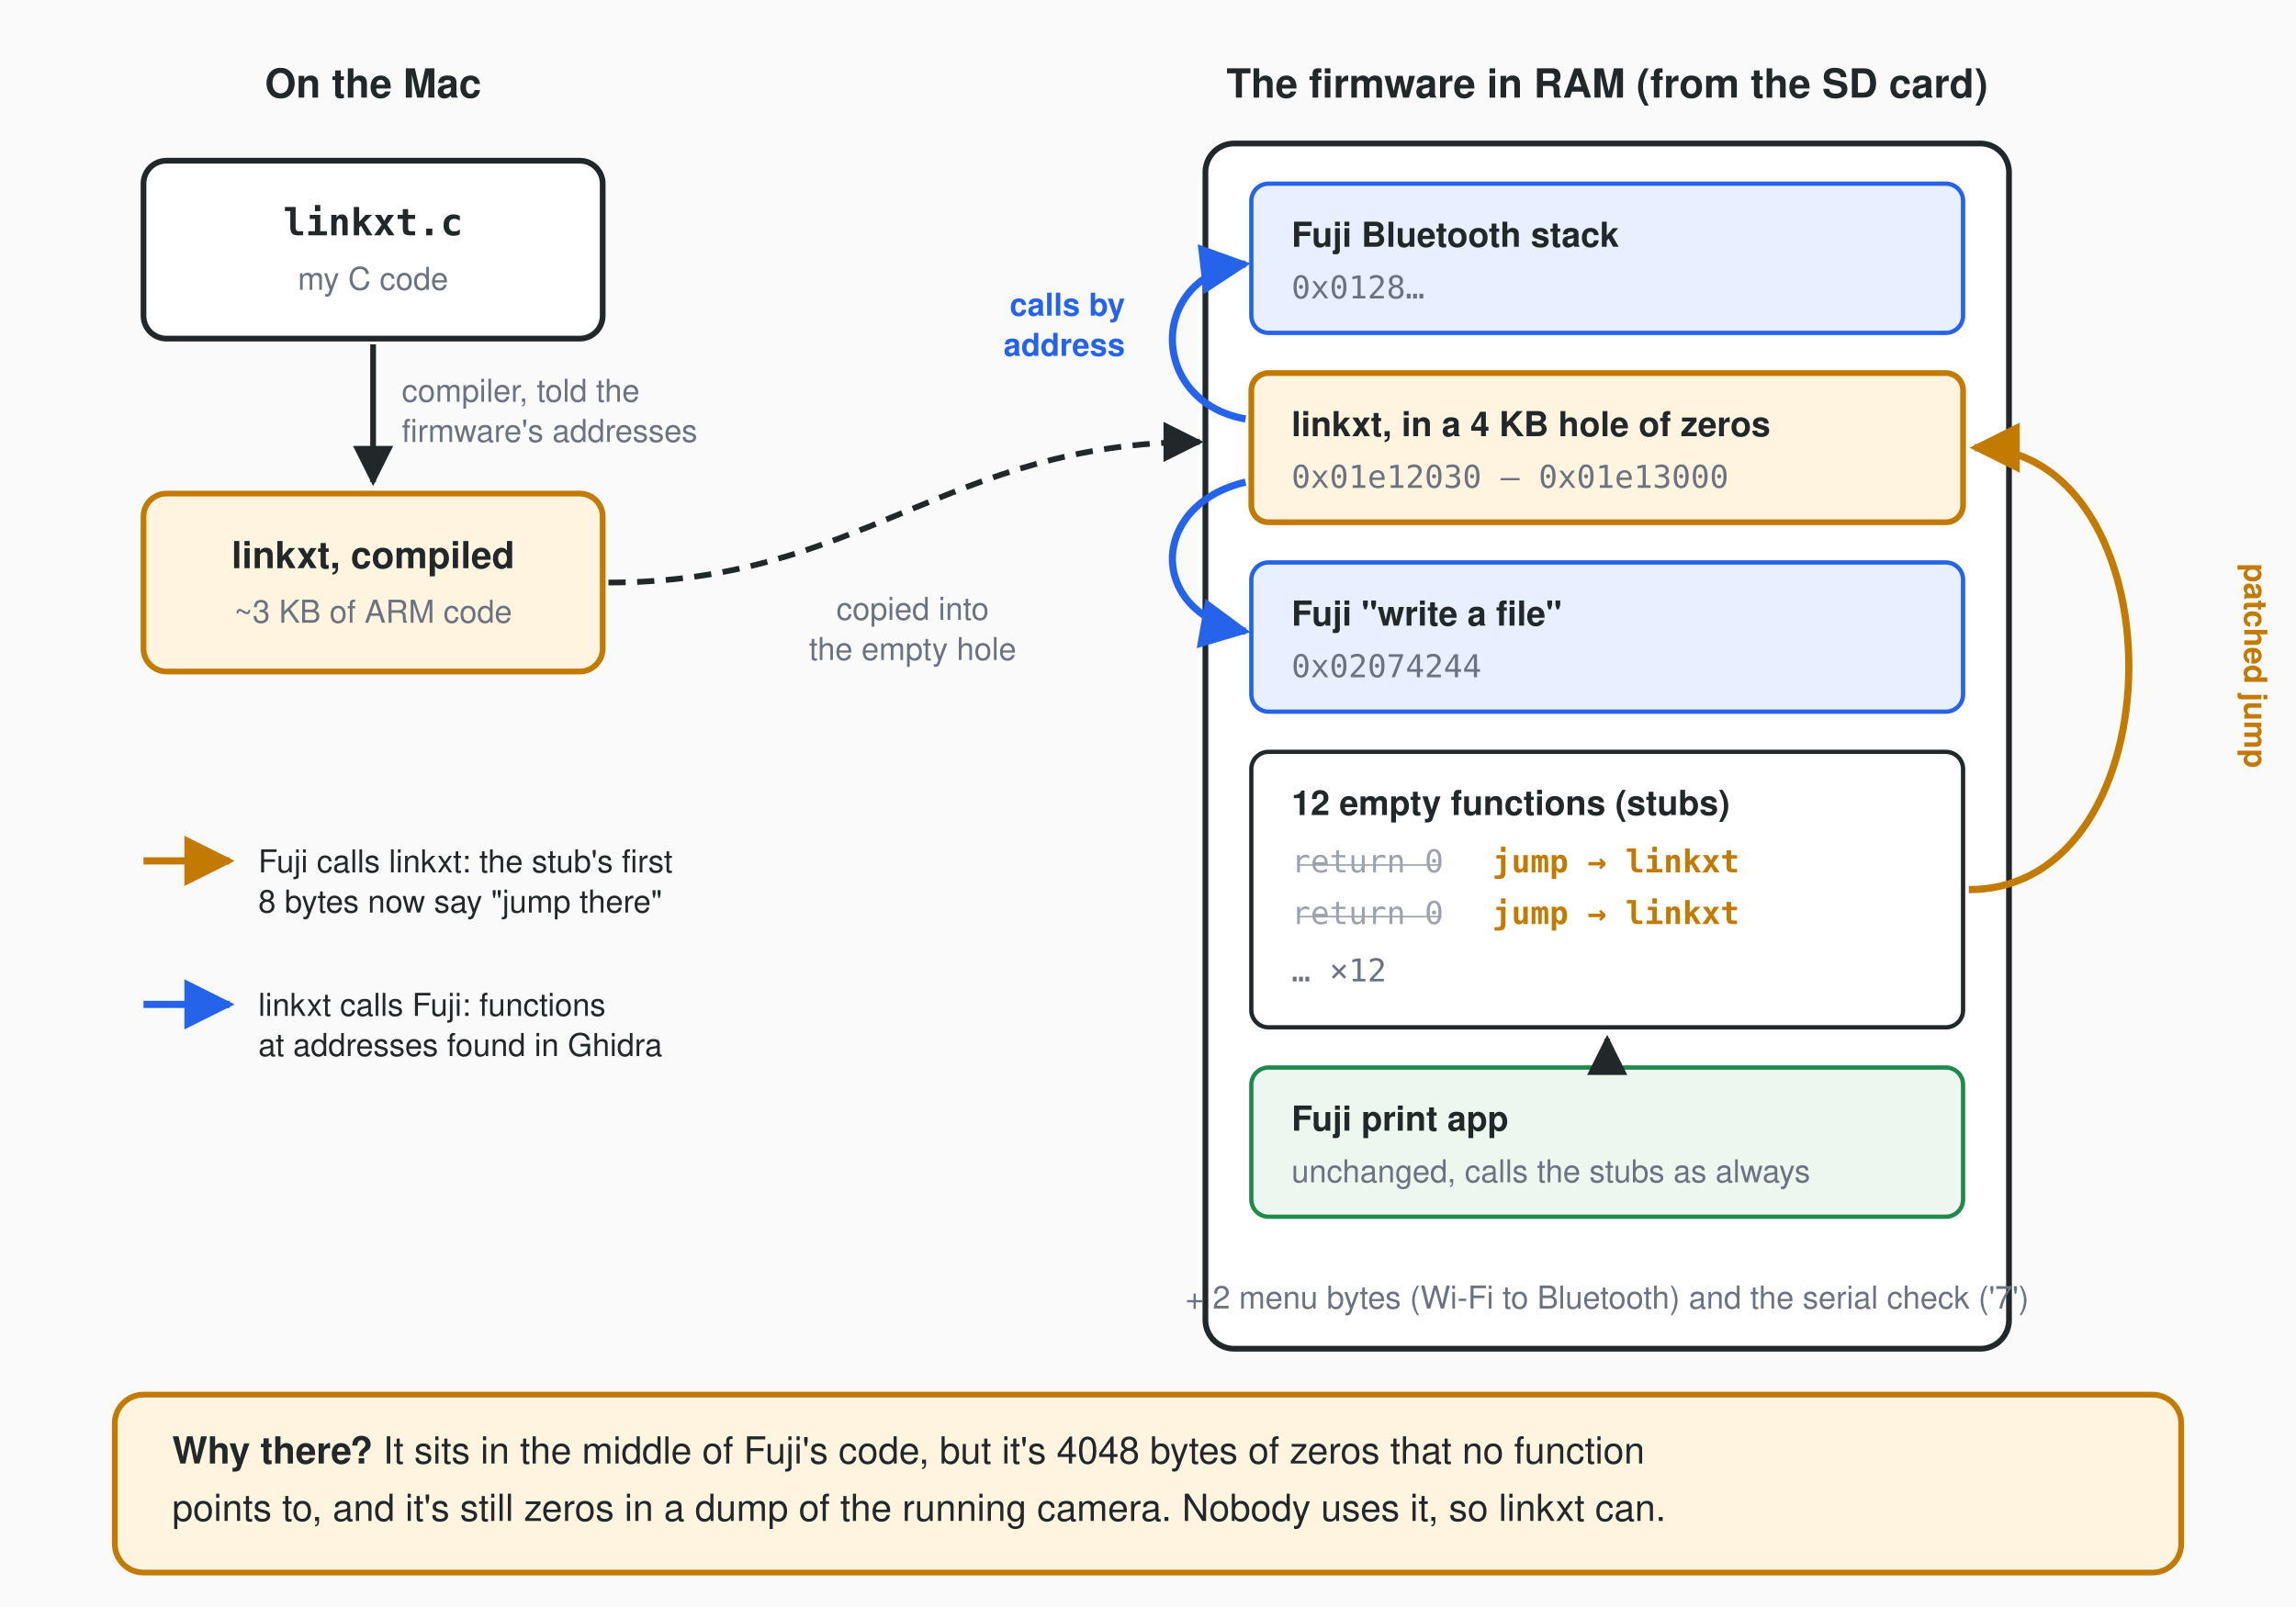
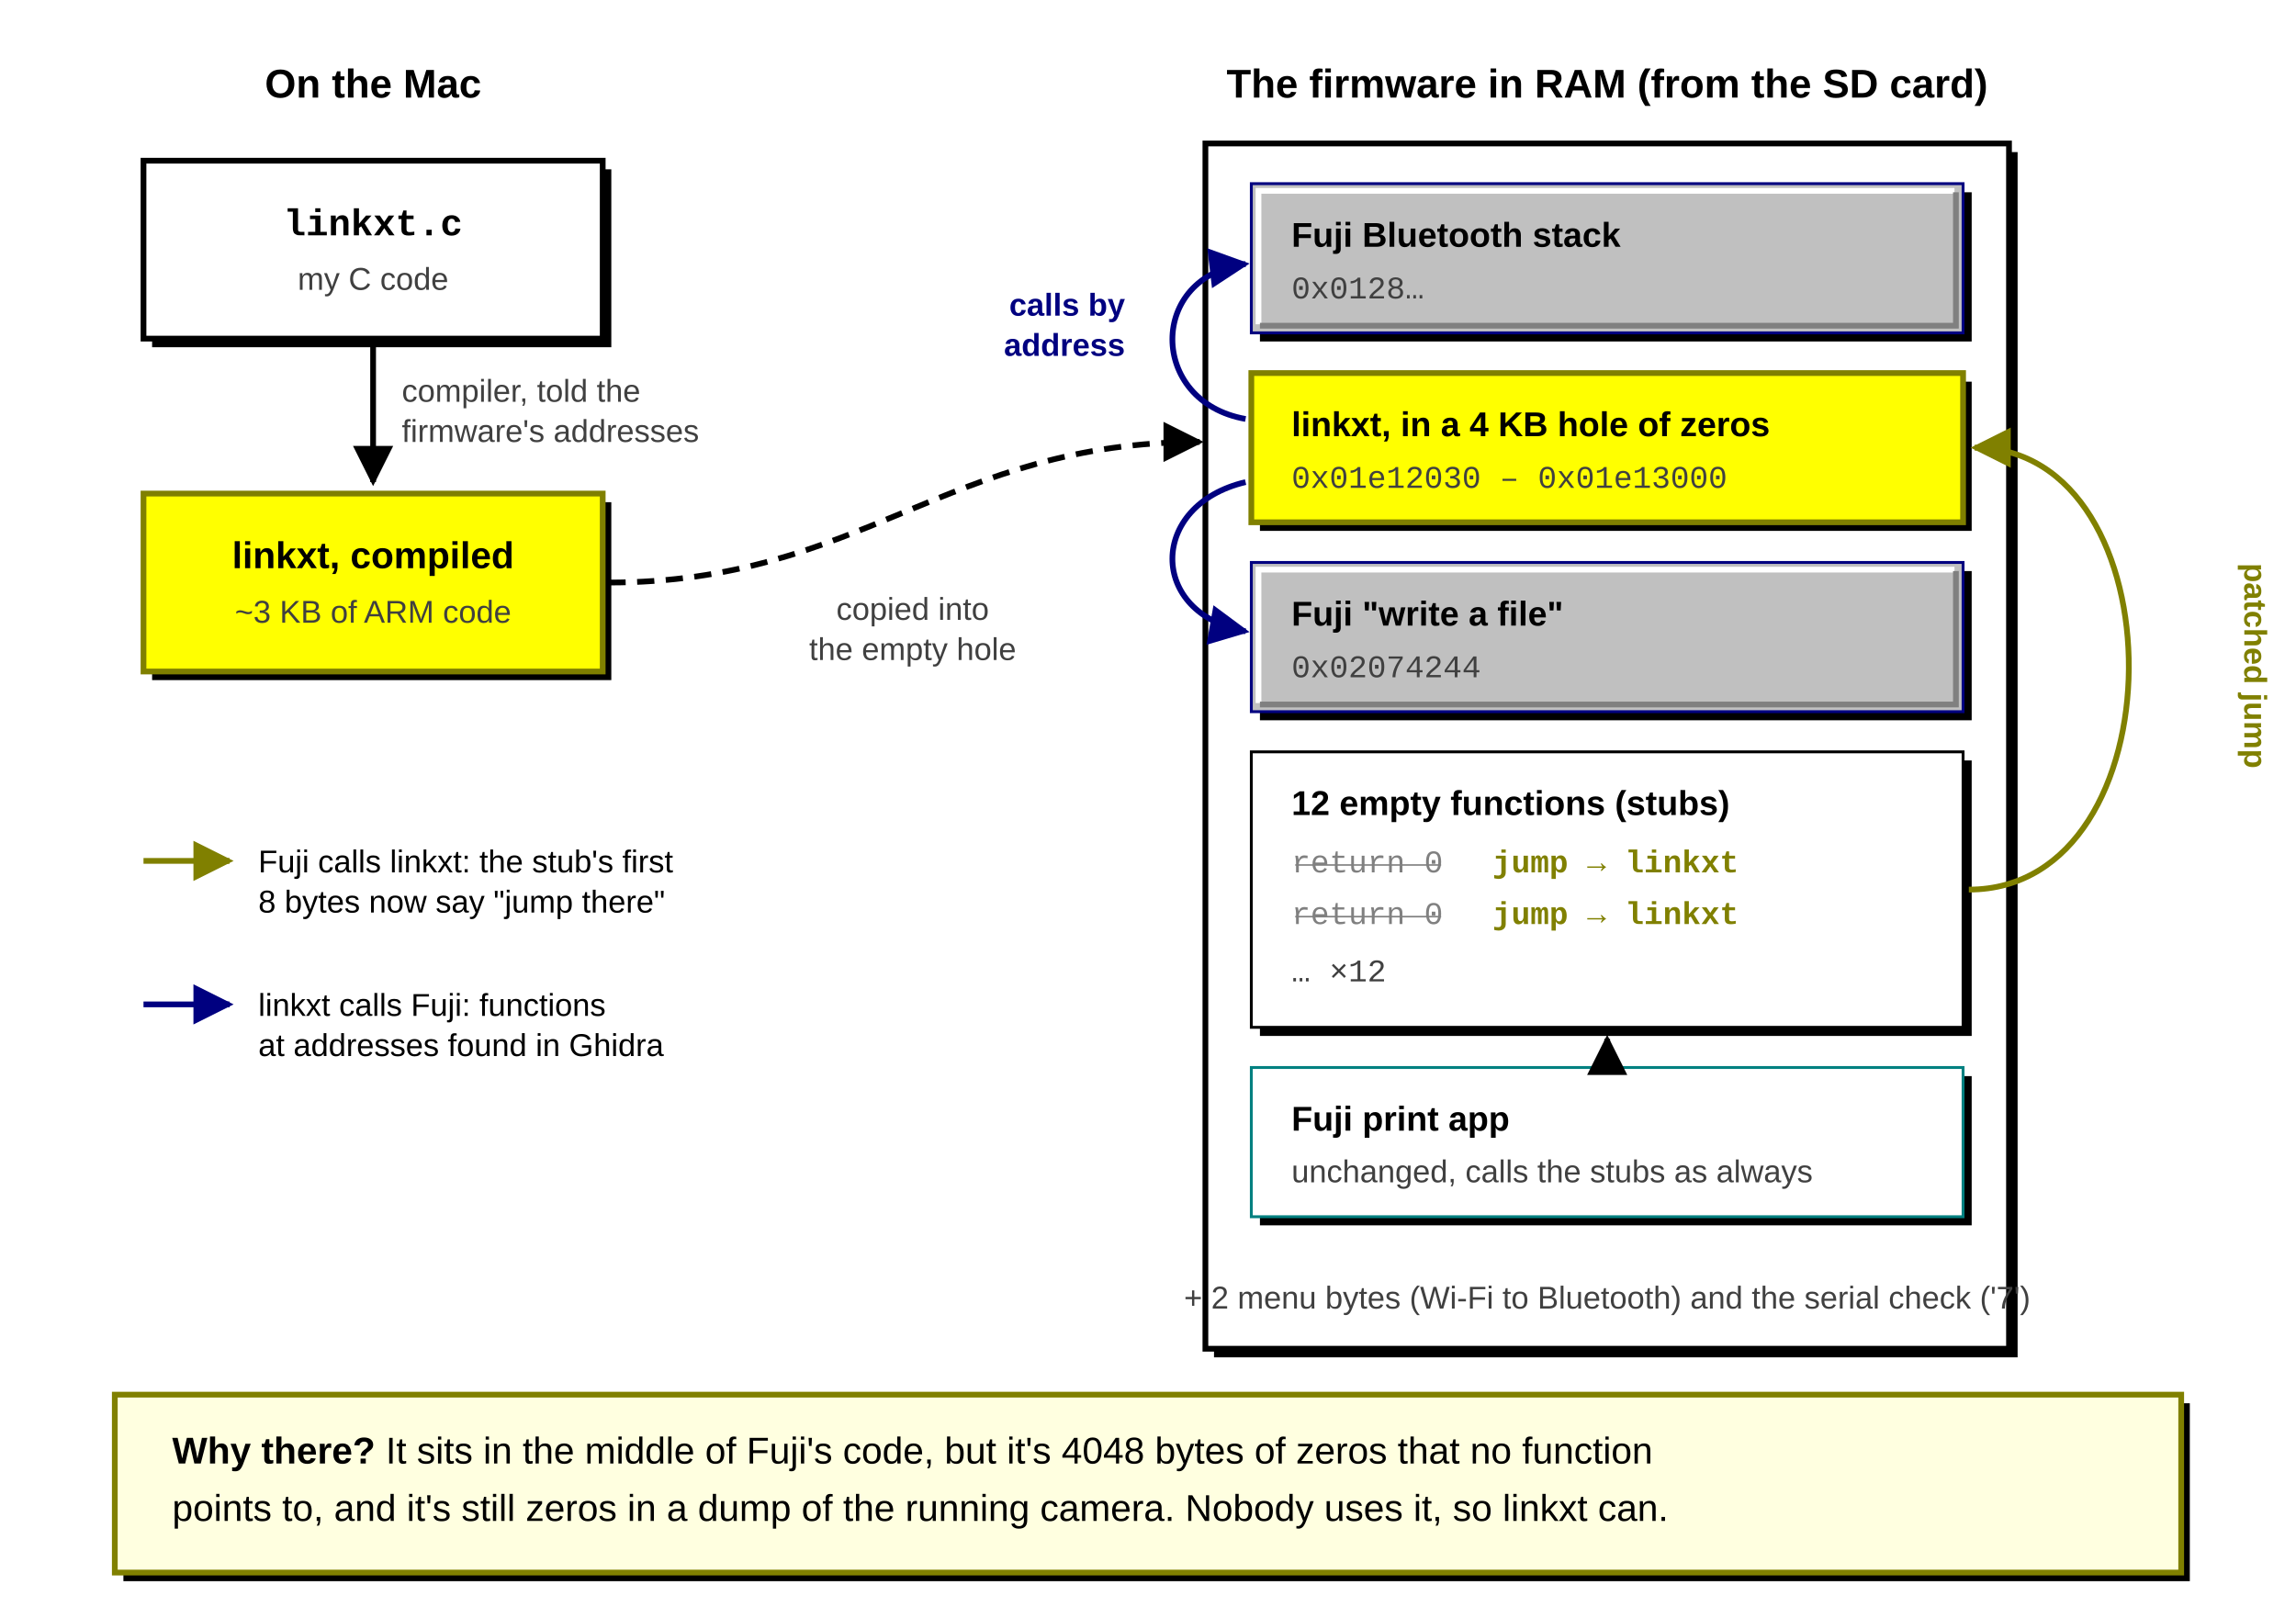
- <svg xmlns="http://www.w3.org/2000/svg" viewBox="0 0 800 560" font-family="-apple-system,Helvetica,Arial,sans-serif">
+ <svg xmlns="http://www.w3.org/2000/svg" viewBox="0 0 800 560" font-family="Arial,Helvetica,sans-serif">
  <defs>
    <marker id="k" viewBox="0 0 10 10" refX="9" refY="5" markerWidth="7" markerHeight="7" orient="auto">
-       <path d="M0,0L10,5L0,10z" fill="#22272a" />
+       <path d="M0,0L10,5L0,10z" fill="#000000" />
    </marker>
    <marker id="o" viewBox="0 0 10 10" refX="9" refY="5" markerWidth="7" markerHeight="7" orient="auto">
-       <path d="M0,0L10,5L0,10z" fill="#c27a00" />
+       <path d="M0,0L10,5L0,10z" fill="#808000" />
    </marker>
    <marker id="b" viewBox="0 0 10 10" refX="9" refY="5" markerWidth="7" markerHeight="7" orient="auto">
-       <path d="M0,0L10,5L0,10z" fill="#2563eb" />
+       <path d="M0,0L10,5L0,10z" fill="#000080" />
    </marker>
  </defs>
-   <rect width="800" height="560" fill="#fafafa" />
-   <text x="130" y="34" text-anchor="middle" font-size="14" font-weight="700" fill="#22272a">On the Mac</text>
-   <rect x="50" y="56" width="160" height="62" rx="8" fill="#fff" stroke="#22272a" stroke-width="2" />
-   <text x="130" y="82" text-anchor="middle" font-size="13" font-weight="700" fill="#22272a" font-family="Menlo,monospace">linkxt.c</text>
-   <text x="130" y="101" text-anchor="middle" font-size="11" fill="#6b7280">my C code</text>
-   <path d="M130 120 V168" stroke="#22272a" stroke-width="2" marker-end="url(#k)" />
-   <text x="140" y="140" font-size="11" fill="#6b7280">compiler, told the</text>
-   <text x="140" y="154" font-size="11" fill="#6b7280">firmware's addresses</text>
-   <rect x="50" y="172" width="160" height="62" rx="8" fill="#fff4e0" stroke="#c27a00" stroke-width="2" />
-   <text x="130" y="198" text-anchor="middle" font-size="13" font-weight="700" fill="#22272a">linkxt, compiled</text>
-   <text x="130" y="217" text-anchor="middle" font-size="11" fill="#6b7280">~3 KB of ARM code</text>
-   <path d="M212 203 C 300 203, 330 154, 418 154" fill="none" stroke="#22272a" stroke-width="2" stroke-dasharray="6 4" marker-end="url(#k)" />
-   <text x="318" y="216" text-anchor="middle" font-size="11" fill="#6b7280">copied into</text>
-   <text x="318" y="230" text-anchor="middle" font-size="11" fill="#6b7280">the empty hole</text>
-   <text x="560" y="34" text-anchor="middle" font-size="14" font-weight="700" fill="#22272a">The firmware in RAM (from the SD card)</text>
-   <rect x="420" y="50" width="280" height="420" rx="10" fill="#fff" stroke="#22272a" stroke-width="2" />
-   <rect x="436" y="64" width="248" height="52" rx="6" fill="#e8efff" stroke="#2563eb" stroke-width="1.5" />
-   <text x="450" y="86" font-size="12" font-weight="700" fill="#22272a">Fuji Bluetooth stack</text>
-   <text x="450" y="104" font-size="11" fill="#6b7280" font-family="Menlo,monospace">0x0128…</text>
-   <rect x="436" y="130" width="248" height="52" rx="6" fill="#fff4e0" stroke="#c27a00" stroke-width="2" />
-   <text x="450" y="152" font-size="12" font-weight="700" fill="#22272a">linkxt, in a 4 KB hole of zeros</text>
-   <text x="450" y="170" font-size="11" fill="#6b7280" font-family="Menlo,monospace">0x01e12030 – 0x01e13000</text>
-   <rect x="436" y="196" width="248" height="52" rx="6" fill="#e8efff" stroke="#2563eb" stroke-width="1.5" />
-   <text x="450" y="218" font-size="12" font-weight="700" fill="#22272a">Fuji "write a file"</text>
-   <text x="450" y="236" font-size="11" fill="#6b7280" font-family="Menlo,monospace">0x02074244</text>
-   <rect x="436" y="262" width="248" height="96" rx="6" fill="#fff" stroke="#22272a" stroke-width="1.5" />
-   <text x="450" y="284" font-size="12" font-weight="700" fill="#22272a">12 empty functions (stubs)</text>
-   <g font-size="11" font-family="Menlo,monospace">
-     <text x="450" y="304" fill="#9ca3af" text-decoration="line-through">return 0</text>
-     <text x="520" y="304" fill="#c27a00" font-weight="700">jump → linkxt</text>
-     <text x="450" y="322" fill="#9ca3af" text-decoration="line-through">return 0</text>
-     <text x="520" y="322" fill="#c27a00" font-weight="700">jump → linkxt</text>
-     <text x="450" y="342" fill="#6b7280">… ×12</text>
+   <rect width="800" height="560" fill="#ffffff" />
+   <text x="130" y="34" text-anchor="middle" font-size="14" font-weight="700" fill="#000000">On the Mac</text>
+   <rect x="53" y="59" width="160" height="62" fill="#000000" />
+   <rect x="50" y="56" width="160" height="62" fill="#fff" stroke="#000000" stroke-width="2" />
+   <text x="130" y="82" text-anchor="middle" font-size="13" font-weight="700" fill="#000000" font-family="'Courier New',Courier,monospace">linkxt.c</text>
+   <text x="130" y="101" text-anchor="middle" font-size="11" fill="#404040">my C code</text>
+   <path d="M130 120 V168" stroke="#000000" stroke-width="2" marker-end="url(#k)" />
+   <text x="140" y="140" font-size="11" fill="#404040">compiler, told the</text>
+   <text x="140" y="154" font-size="11" fill="#404040">firmware's addresses</text>
+   <rect x="53" y="175" width="160" height="62" fill="#000000" />
+   <rect x="50" y="172" width="160" height="62" fill="#ffff00" stroke="#808000" stroke-width="2" />
+   <text x="130" y="198" text-anchor="middle" font-size="13" font-weight="700" fill="#000000">linkxt, compiled</text>
+   <text x="130" y="217" text-anchor="middle" font-size="11" fill="#404040">~3 KB of ARM code</text>
+   <path d="M212 203 C 300 203, 330 154, 418 154" fill="none" stroke="#000000" stroke-width="2" stroke-dasharray="6 4" marker-end="url(#k)" />
+   <text x="318" y="216" text-anchor="middle" font-size="11" fill="#404040">copied into</text>
+   <text x="318" y="230" text-anchor="middle" font-size="11" fill="#404040">the empty hole</text>
+   <text x="560" y="34" text-anchor="middle" font-size="14" font-weight="700" fill="#000000">The firmware in RAM (from the SD card)</text>
+   <rect x="423" y="53" width="280" height="420" fill="#000000" />
+   <rect x="420" y="50" width="280" height="420" fill="#fff" stroke="#000000" stroke-width="2" />
+   <rect x="439" y="67" width="248" height="52" fill="#000000" />
+   <rect x="436" y="64" width="248" height="52" fill="#c0c0c0" stroke="#000080" stroke-width="1" />
+   <path d="M438.5 113V66.5H681" fill="none" stroke="#ffffff" stroke-width="2" />
+   <path d="M439 113.5H681.5V67" fill="none" stroke="#808080" stroke-width="2" />
+   <text x="450" y="86" font-size="12" font-weight="700" fill="#000000">Fuji Bluetooth stack</text>
+   <text x="450" y="104" font-size="11" fill="#404040" font-family="'Courier New',Courier,monospace">0x0128…</text>
+   <rect x="439" y="133" width="248" height="52" fill="#000000" />
+   <rect x="436" y="130" width="248" height="52" fill="#ffff00" stroke="#808000" stroke-width="2" />
+   <text x="450" y="152" font-size="12" font-weight="700" fill="#000000">linkxt, in a 4 KB hole of zeros</text>
+   <text x="450" y="170" font-size="11" fill="#404040" font-family="'Courier New',Courier,monospace">0x01e12030 – 0x01e13000</text>
+   <rect x="439" y="199" width="248" height="52" fill="#000000" />
+   <rect x="436" y="196" width="248" height="52" fill="#c0c0c0" stroke="#000080" stroke-width="1" />
+   <path d="M438.5 245V198.5H681" fill="none" stroke="#ffffff" stroke-width="2" />
+   <path d="M439 245.5H681.5V199" fill="none" stroke="#808080" stroke-width="2" />
+   <text x="450" y="218" font-size="12" font-weight="700" fill="#000000">Fuji "write a file"</text>
+   <text x="450" y="236" font-size="11" fill="#404040" font-family="'Courier New',Courier,monospace">0x02074244</text>
+   <rect x="439" y="265" width="248" height="96" fill="#000000" />
+   <rect x="436" y="262" width="248" height="96" fill="#fff" stroke="#000000" stroke-width="1" />
+   <text x="450" y="284" font-size="12" font-weight="700" fill="#000000">12 empty functions (stubs)</text>
+   <g font-size="11" font-family="'Courier New',Courier,monospace">
+     <text x="450" y="304" fill="#808080" text-decoration="line-through">return 0</text>
+     <text x="520" y="304" fill="#808000" font-weight="700">jump → linkxt</text>
+     <text x="450" y="322" fill="#808080" text-decoration="line-through">return 0</text>
+     <text x="520" y="322" fill="#808000" font-weight="700">jump → linkxt</text>
+     <text x="450" y="342" fill="#404040">… ×12</text>
  </g>
-   <rect x="436" y="372" width="248" height="52" rx="6" fill="#eef6f0" stroke="#1f8a4c" stroke-width="1.5" />
-   <text x="450" y="394" font-size="12" font-weight="700" fill="#22272a">Fuji print app</text>
-   <text x="450" y="412" font-size="11" fill="#6b7280">unchanged, calls the stubs as always</text>
-   <text x="560" y="456" text-anchor="middle" font-size="11" fill="#6b7280">+ 2 menu bytes (Wi-Fi to Bluetooth) and the serial check ('7')</text>
-   <path d="M560 370 V362" stroke="#22272a" stroke-width="2" marker-end="url(#k)" />
-   <path d="M686 310 C 760 310, 760 156, 688 156" fill="none" stroke="#c27a00" stroke-width="2.5" marker-end="url(#o)" />
-   <text x="782" y="232" font-size="11" fill="#c27a00" font-weight="700" text-anchor="middle" transform="rotate(90 782 232)">patched jump</text>
-   <path d="M434 146 C 400 140, 400 96, 434 92" fill="none" stroke="#2563eb" stroke-width="2.5" marker-end="url(#b)" />
-   <path d="M434 168 C 400 176, 400 214, 434 220" fill="none" stroke="#2563eb" stroke-width="2.5" marker-end="url(#b)" />
-   <text x="392" y="110" text-anchor="end" font-size="11" fill="#2563eb" font-weight="700">calls by</text>
-   <text x="392" y="124" text-anchor="end" font-size="11" fill="#2563eb" font-weight="700">address</text>
-   <g font-size="11" fill="#22272a">
-     <path d="M50 300 H80" stroke="#c27a00" stroke-width="2.5" marker-end="url(#o)" />
+   <rect x="439" y="375" width="248" height="52" fill="#000000" />
+   <rect x="436" y="372" width="248" height="52" fill="#ffffff" stroke="#008080" stroke-width="1" />
+   <text x="450" y="394" font-size="12" font-weight="700" fill="#000000">Fuji print app</text>
+   <text x="450" y="412" font-size="11" fill="#404040">unchanged, calls the stubs as always</text>
+   <text x="560" y="456" text-anchor="middle" font-size="11" fill="#404040">+ 2 menu bytes (Wi-Fi to Bluetooth) and the serial check ('7')</text>
+   <path d="M560 370 V362" stroke="#000000" stroke-width="2" marker-end="url(#k)" />
+   <path d="M686 310 C 760 310, 760 156, 688 156" fill="none" stroke="#808000" stroke-width="2" marker-end="url(#o)" />
+   <text x="782" y="232" font-size="11" fill="#808000" font-weight="700" text-anchor="middle" transform="rotate(90 782 232)">patched jump</text>
+   <path d="M434 146 C 400 140, 400 96, 434 92" fill="none" stroke="#000080" stroke-width="2" marker-end="url(#b)" />
+   <path d="M434 168 C 400 176, 400 214, 434 220" fill="none" stroke="#000080" stroke-width="2" marker-end="url(#b)" />
+   <text x="392" y="110" text-anchor="end" font-size="11" fill="#000080" font-weight="700">calls by</text>
+   <text x="392" y="124" text-anchor="end" font-size="11" fill="#000080" font-weight="700">address</text>
+   <g font-size="11" fill="#000000">
+     <path d="M50 300 H80" stroke="#808000" stroke-width="2" marker-end="url(#o)" />
    <text x="90" y="304">Fuji calls linkxt: the stub's first</text>
    <text x="90" y="318">8 bytes now say "jump there"</text>
-     <path d="M50 350 H80" stroke="#2563eb" stroke-width="2.5" marker-end="url(#b)" />
+     <path d="M50 350 H80" stroke="#000080" stroke-width="2" marker-end="url(#b)" />
    <text x="90" y="354">linkxt calls Fuji: functions</text>
    <text x="90" y="368">at addresses found in Ghidra</text>
  </g>
-   <rect x="40" y="486" width="720" height="62" rx="10" fill="#fff4e0" stroke="#c27a00" stroke-width="2" />
-   <text x="60" y="510" font-size="13" fill="#22272a">
+   <rect x="43" y="489" width="720" height="62" fill="#000000" />
+   <rect x="40" y="486" width="720" height="62" fill="#ffffe0" stroke="#808000" stroke-width="2" />
+   <text x="60" y="510" font-size="13" fill="#000000">
    <tspan font-weight="700">Why there?</tspan> It sits in the middle of Fuji's code, but it's 4048 bytes of zeros that no function</text>
-   <text x="60" y="530" font-size="13" fill="#22272a">points to, and it's still zeros in a dump of the running camera. Nobody uses it, so linkxt can.</text>
+   <text x="60" y="530" font-size="13" fill="#000000">points to, and it's still zeros in a dump of the running camera. Nobody uses it, so linkxt can.</text>
</svg>
